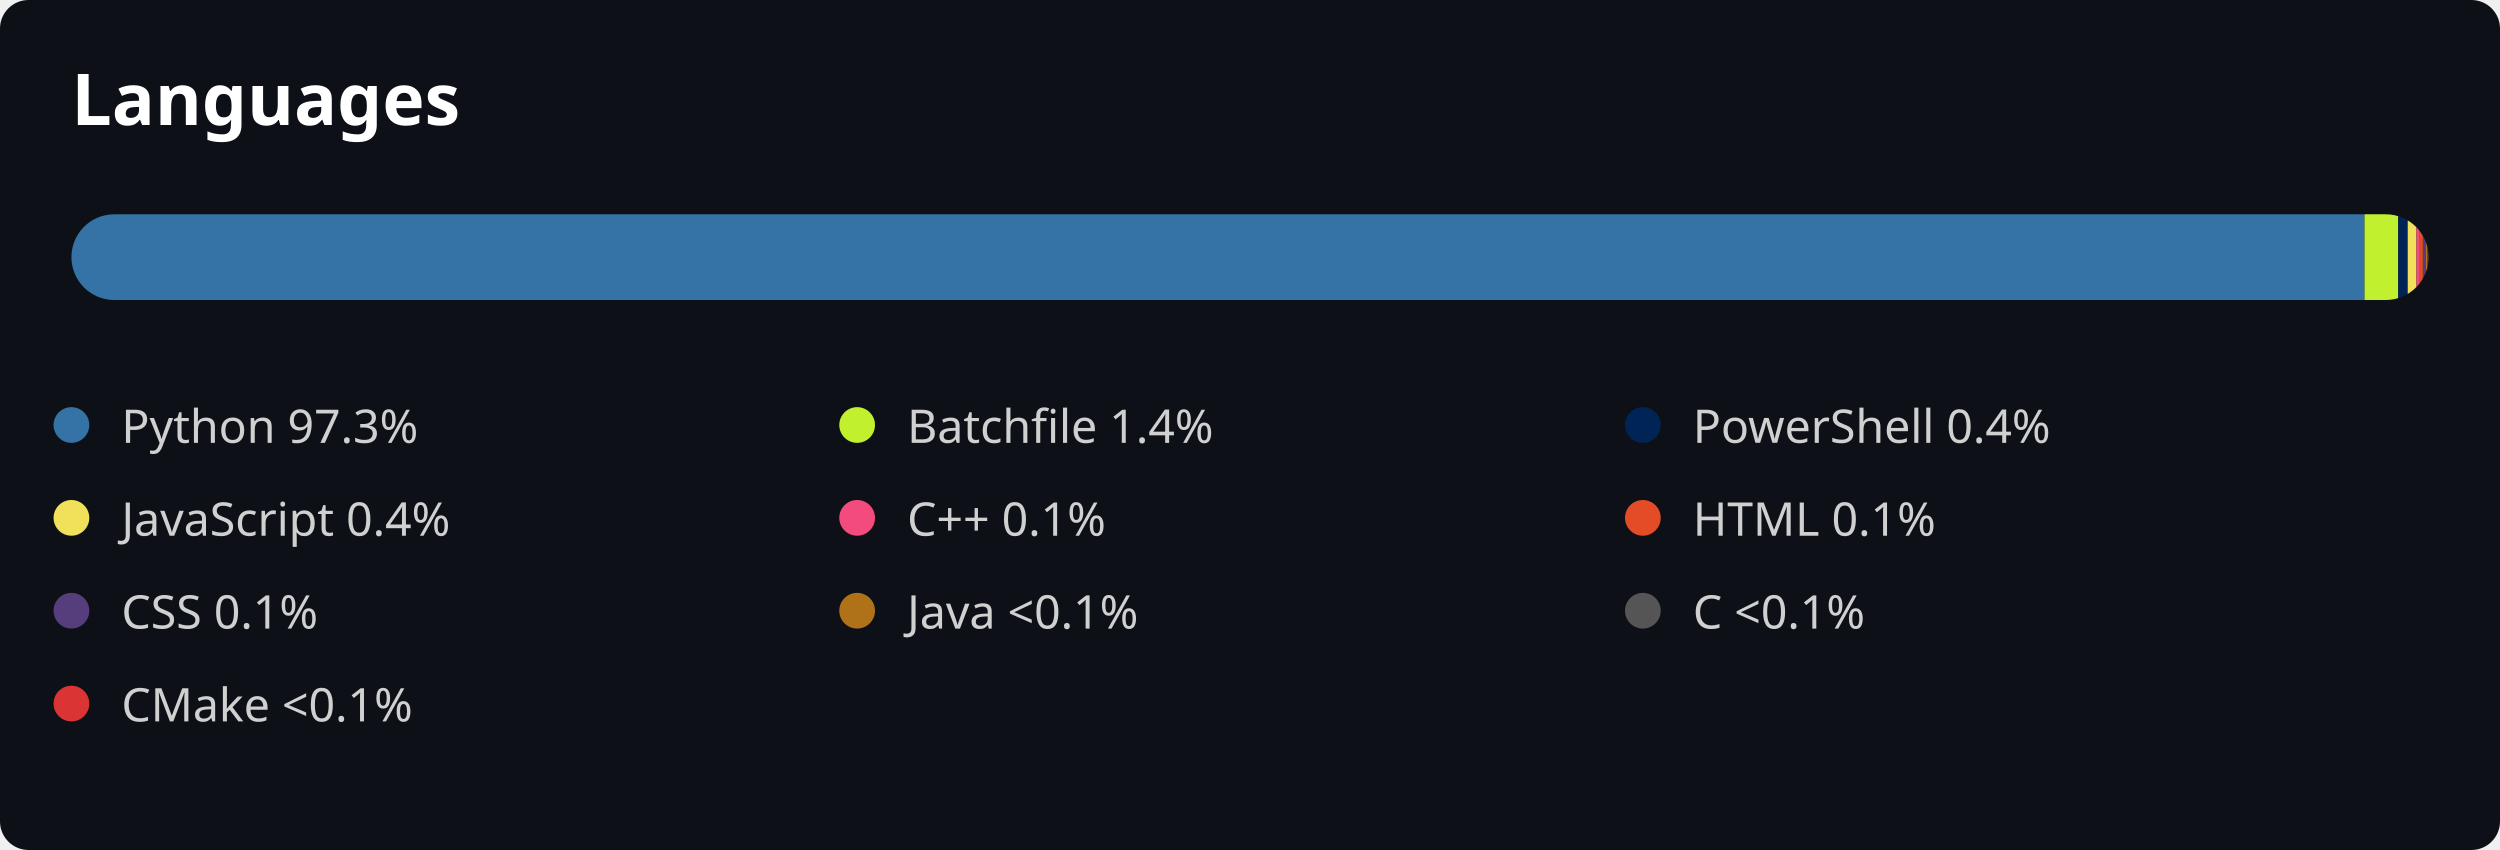
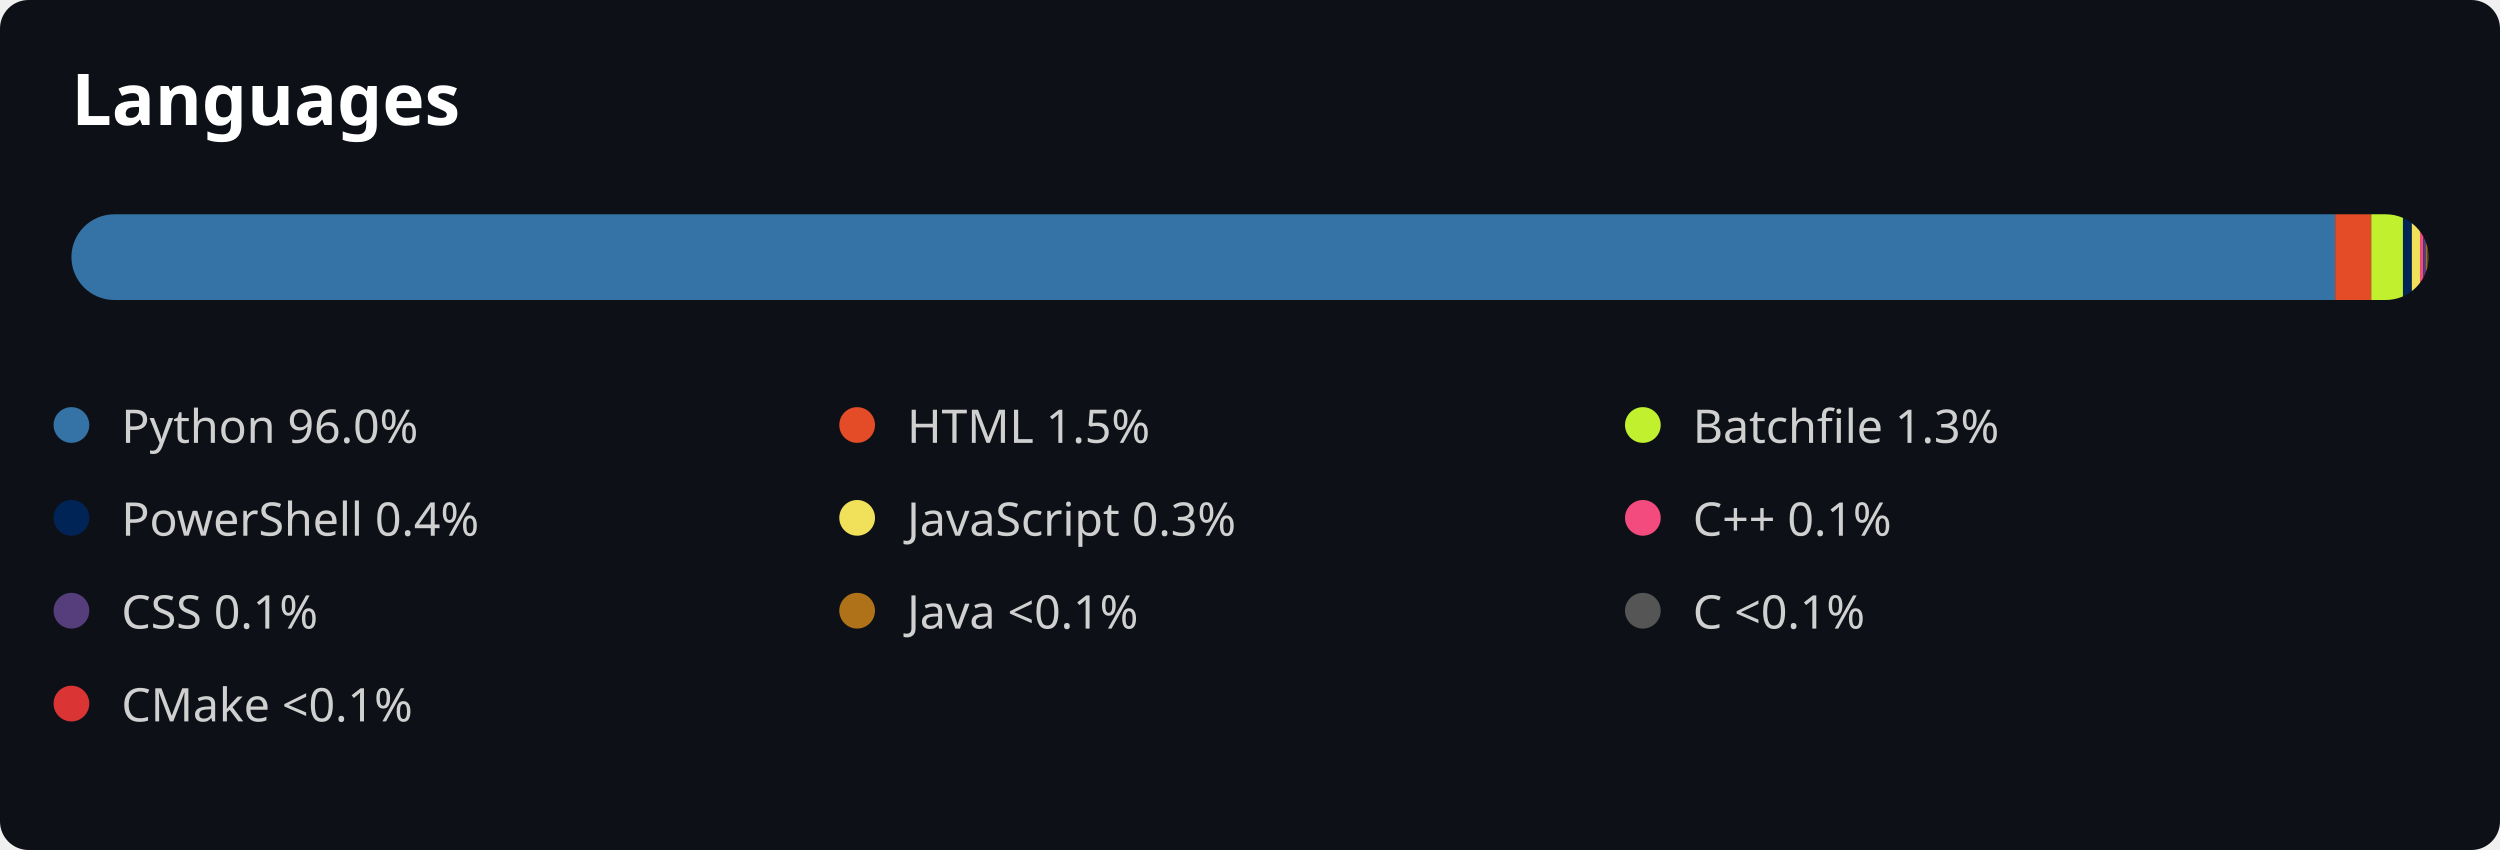
<svg xmlns="http://www.w3.org/2000/svg" width="700" height="238" viewBox="0 0 700 238">
  <style>
    .title { font: 600 20px 'Segoe UI', Ubuntu, Sans-Serif; fill: #ffffff; }
    .legend-text { font: 400 13px 'Segoe UI', Ubuntu, Sans-Serif; fill: #d0d0d0; }
  </style>
  <rect width="100%" height="100%" rx="8" fill="#0d1117" />
  <text x="20" y="35" class="title">Languages</text>
  <clipPath id="barClip">
    <rect x="20" y="60" width="660" height="24" rx="12.0" />
  </clipPath>
  <g clip-path="url(#barClip)">
-     <rect x="20.00" y="60" width="642.06" height="24" fill="#3572A5" />
-     <rect x="662.06" y="60" width="9.45" height="24" fill="#C1F12E" />
-     <rect x="671.51" y="60" width="2.65" height="24" fill="#012456" />
-     <rect x="674.16" y="60" width="2.44" height="24" fill="#f1e05a" />
-     <rect x="676.60" y="60" width="0.95" height="24" fill="#f34b7d" />
-     <rect x="677.55" y="60" width="0.86" height="24" fill="#e34c26" />
-     <rect x="678.41" y="60" width="0.83" height="24" fill="#563d7c" />
-     <rect x="679.24" y="60" width="0.41" height="24" fill="#b07219" />
-     <rect x="679.65" y="60" width="0.27" height="24" fill="#555555" />
+     <rect x="20.00" y="60" width="633.84" height="24" fill="#3572A5" />
+     <rect x="653.84" y="60" width="10.11" height="24" fill="#e34c26" />
+     <rect x="663.95" y="60" width="8.88" height="24" fill="#C1F12E" />
+     <rect x="672.83" y="60" width="2.49" height="24" fill="#012456" />
+     <rect x="675.32" y="60" width="2.29" height="24" fill="#f1e05a" />
+     <rect x="677.61" y="60" width="0.89" height="24" fill="#f34b7d" />
+     <rect x="678.50" y="60" width="0.78" height="24" fill="#563d7c" />
+     <rect x="679.29" y="60" width="0.38" height="24" fill="#b07219" />
+     <rect x="679.67" y="60" width="0.25" height="24" fill="#555555" />
    <rect x="679.92" y="60" width="0.08" height="24" fill="#DA3434" />
  </g>
  <circle cx="20" cy="119" r="5" fill="#3572A5" />
-   <text x="34" y="124" class="legend-text">Python 97.3%</text>
-   <circle cx="240" cy="119" r="5" fill="#C1F12E" />
-   <text x="254" y="124" class="legend-text">Batchfile 1.4%</text>
-   <circle cx="460" cy="119" r="5" fill="#012456" />
-   <text x="474" y="124" class="legend-text">PowerShell 0.4%</text>
-   <circle cx="20" cy="145" r="5" fill="#f1e05a" />
-   <text x="34" y="150" class="legend-text">JavaScript 0.4%</text>
-   <circle cx="240" cy="145" r="5" fill="#f34b7d" />
-   <text x="254" y="150" class="legend-text">C++ 0.1%</text>
-   <circle cx="460" cy="145" r="5" fill="#e34c26" />
-   <text x="474" y="150" class="legend-text">HTML 0.1%</text>
+   <text x="34" y="124" class="legend-text">Python 96.0%</text>
+   <circle cx="240" cy="119" r="5" fill="#e34c26" />
+   <text x="254" y="124" class="legend-text">HTML 1.5%</text>
+   <circle cx="460" cy="119" r="5" fill="#C1F12E" />
+   <text x="474" y="124" class="legend-text">Batchfile 1.3%</text>
+   <circle cx="20" cy="145" r="5" fill="#012456" />
+   <text x="34" y="150" class="legend-text">PowerShell 0.4%</text>
+   <circle cx="240" cy="145" r="5" fill="#f1e05a" />
+   <text x="254" y="150" class="legend-text">JavaScript 0.3%</text>
+   <circle cx="460" cy="145" r="5" fill="#f34b7d" />
+   <text x="474" y="150" class="legend-text">C++ 0.1%</text>
  <circle cx="20" cy="171" r="5" fill="#563d7c" />
  <text x="34" y="176" class="legend-text">CSS 0.1%</text>
  <circle cx="240" cy="171" r="5" fill="#b07219" />
  <text x="254" y="176" class="legend-text">Java &lt;0.1%</text>
  <circle cx="460" cy="171" r="5" fill="#555555" />
  <text x="474" y="176" class="legend-text">C &lt;0.1%</text>
  <circle cx="20" cy="197" r="5" fill="#DA3434" />
  <text x="34" y="202" class="legend-text">CMake &lt;0.1%</text>
</svg>
